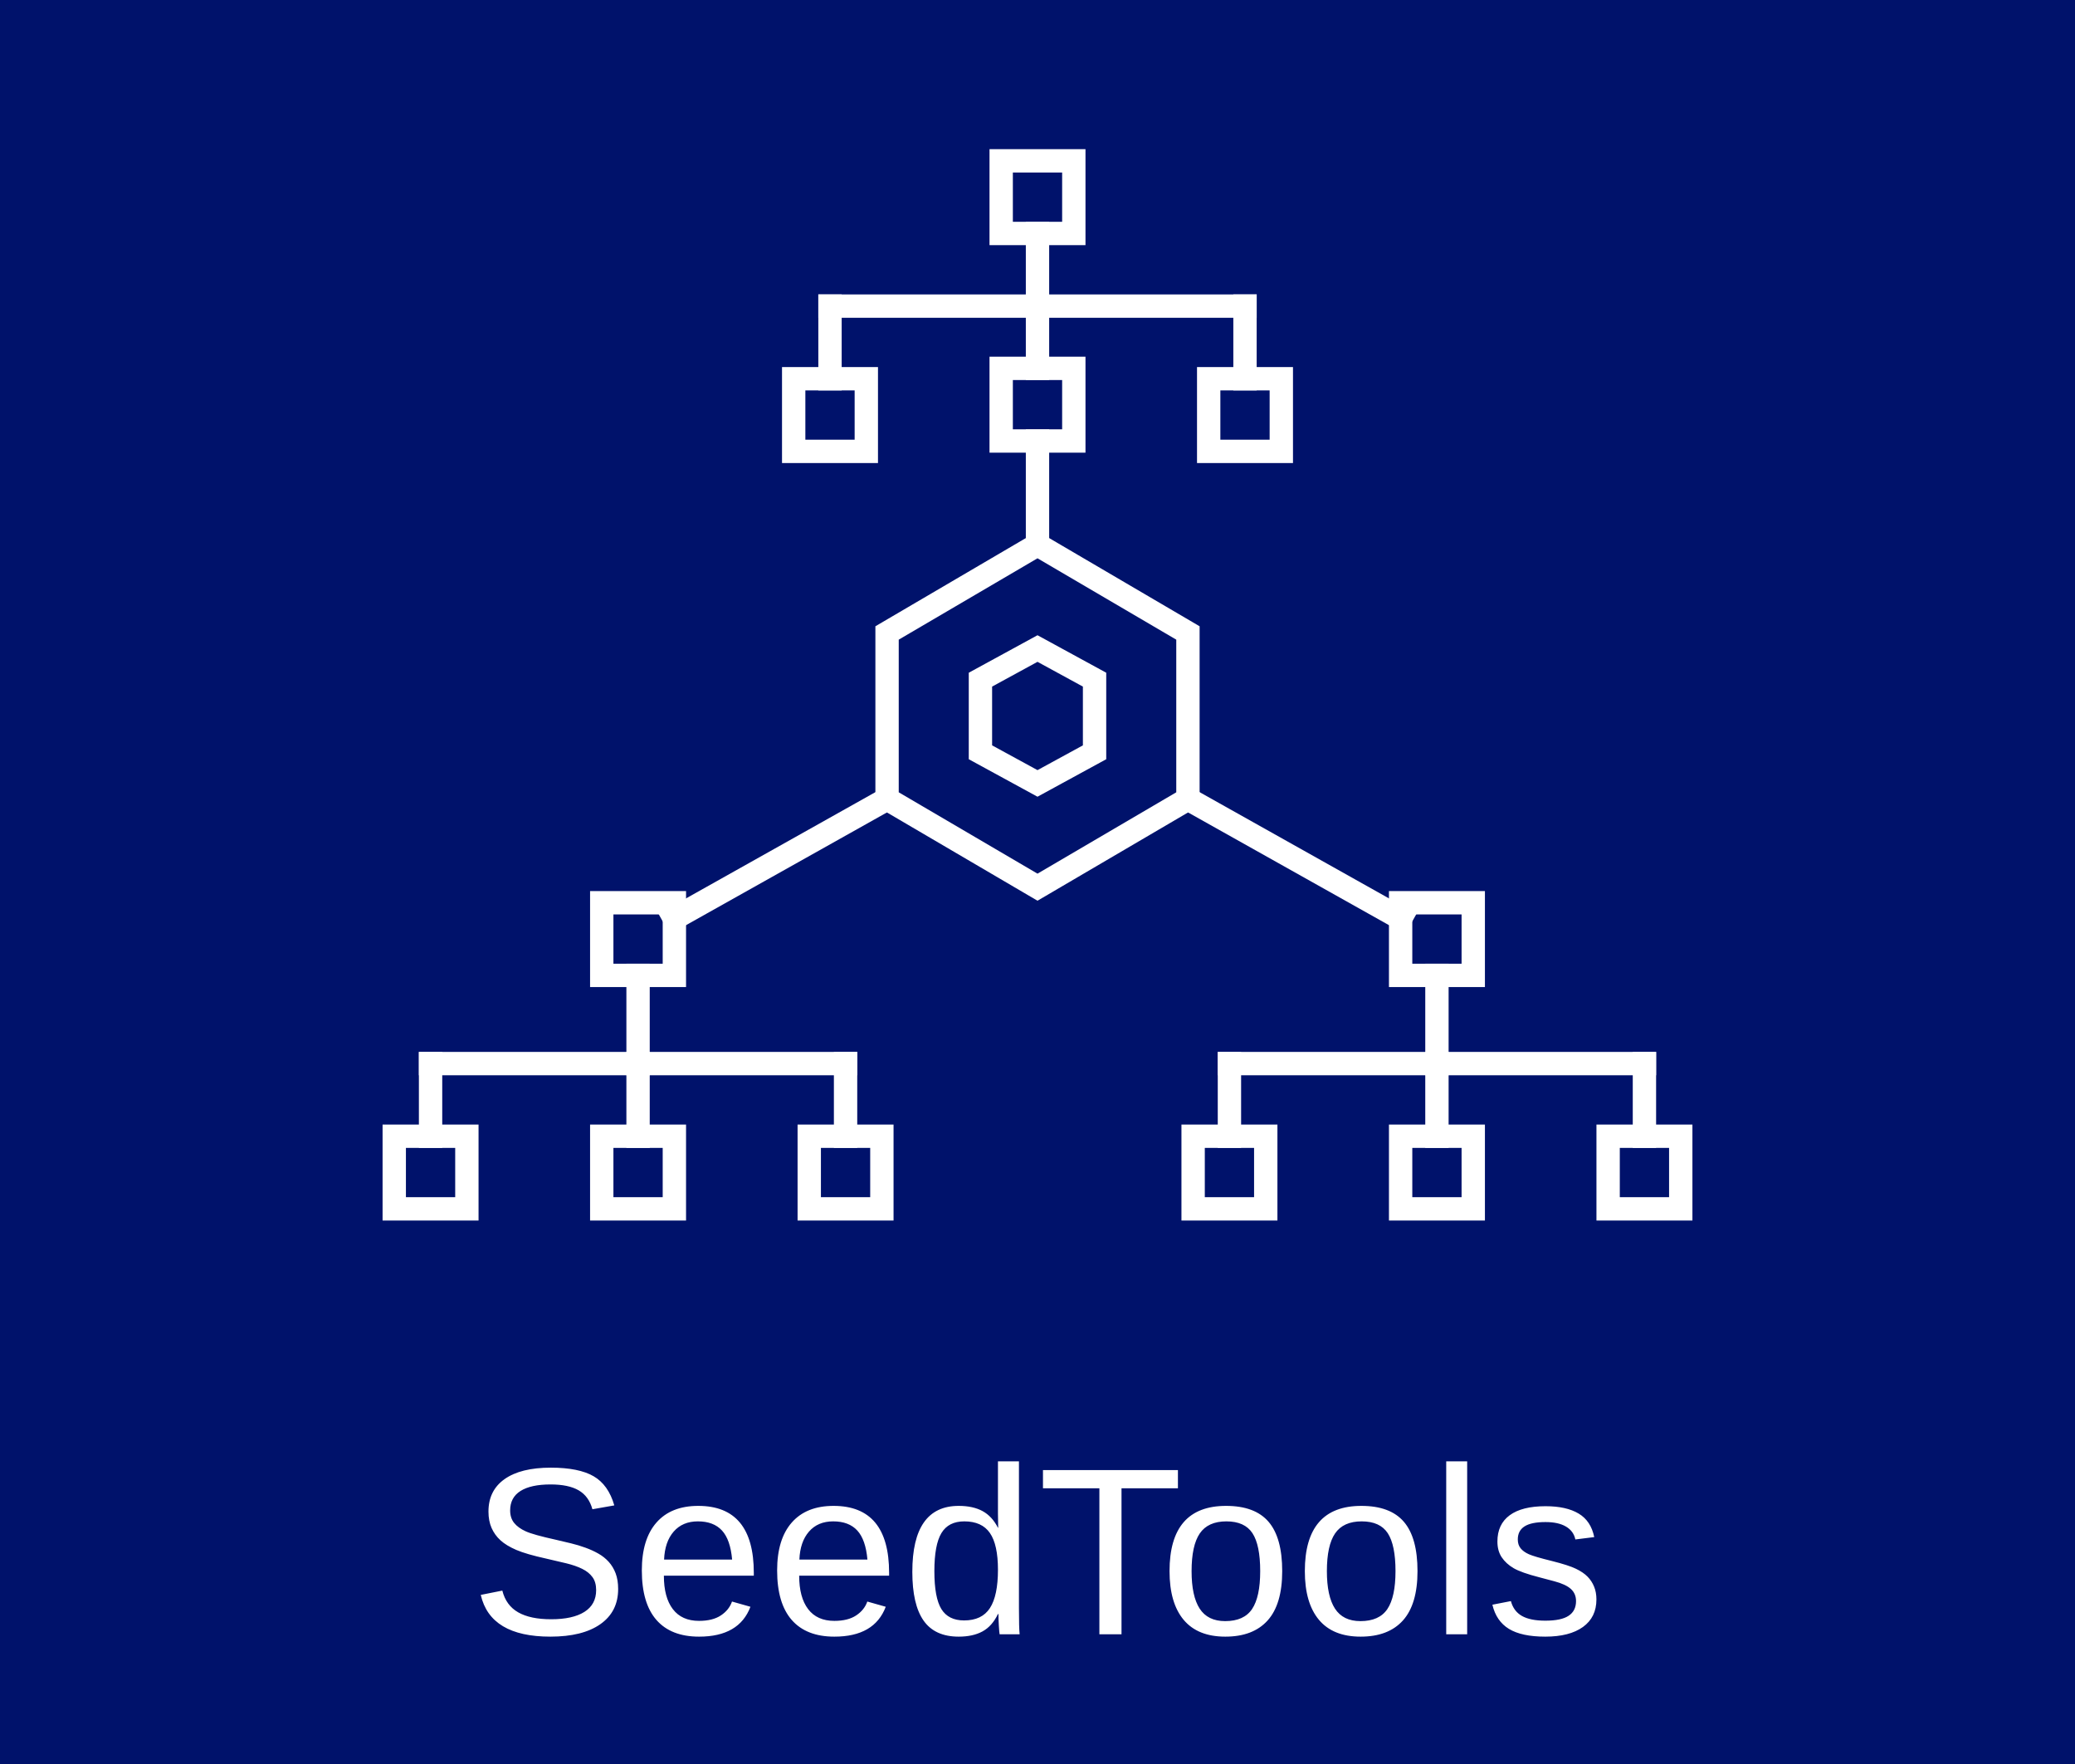
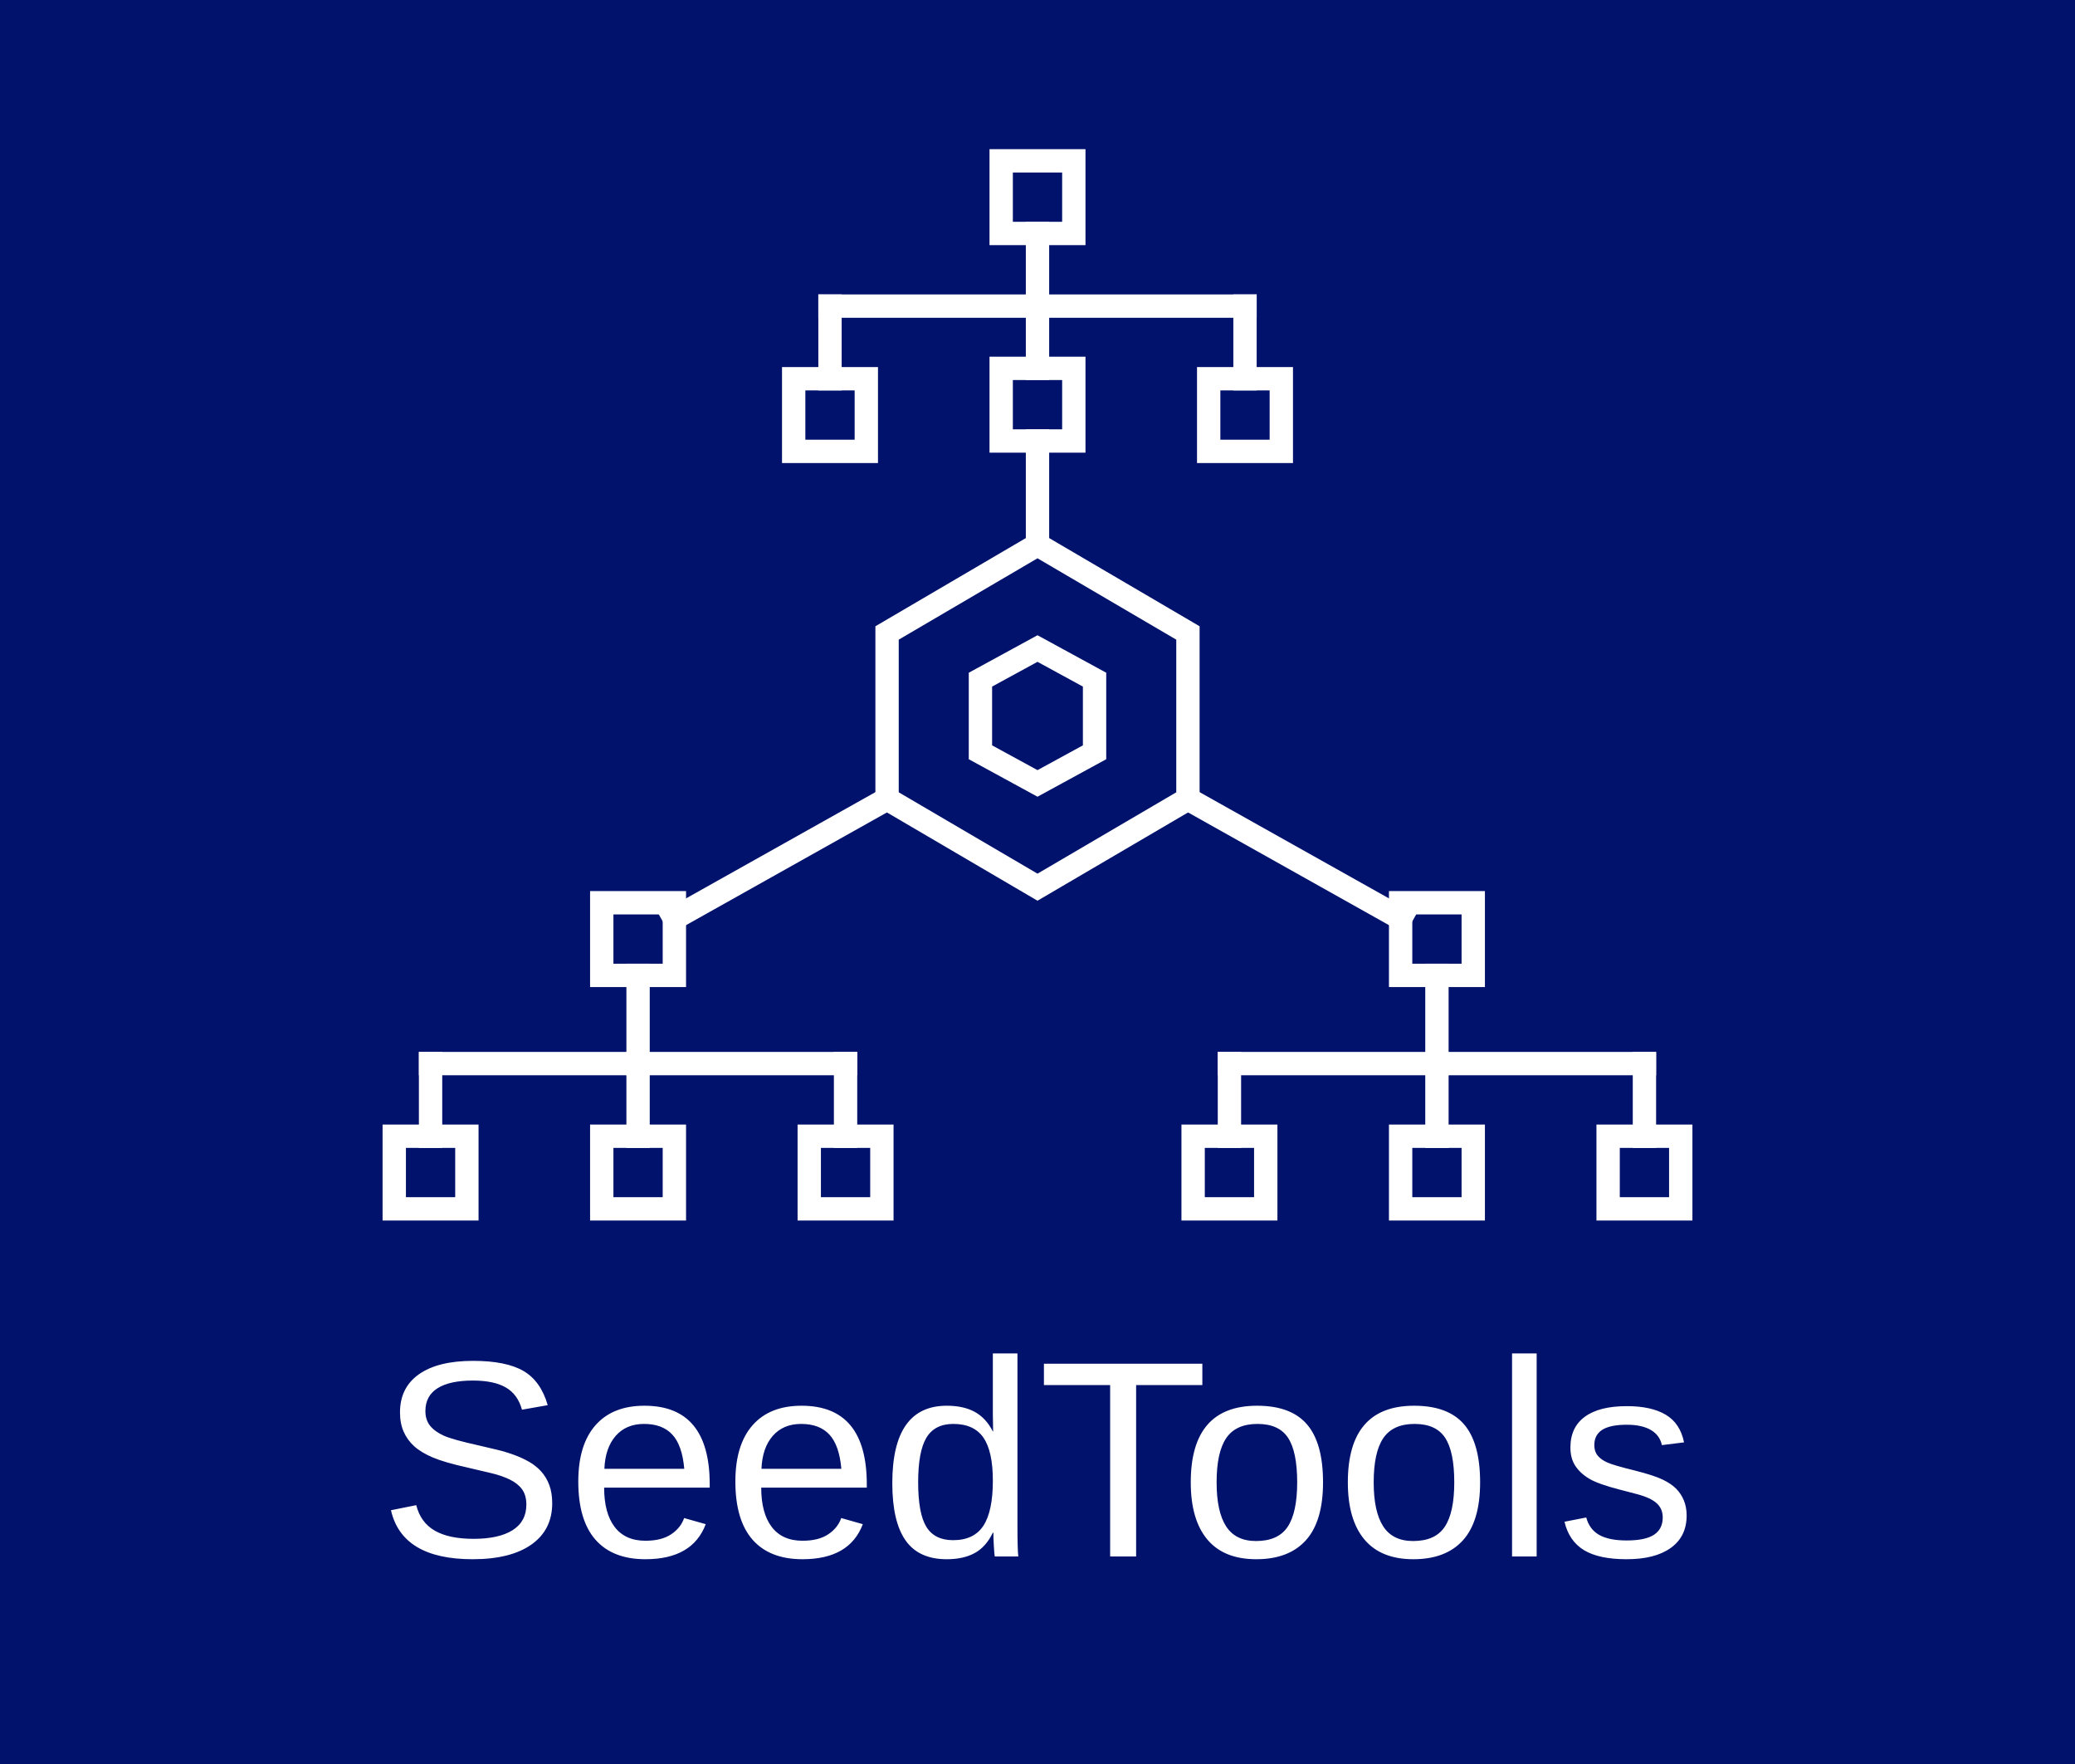
<svg xmlns="http://www.w3.org/2000/svg" viewBox="0 0 800 680" width="100%" height="100%">
  <defs>
    <style>
            .bg { fill: #00126b; }
            .icon-path { fill: none; stroke: #ffffff; stroke-width: 9; stroke-linecap: square; stroke-linejoin: miter; }
            .text-clean { 
                fill: #ffffff; 
                font-family: Arial, sans-serif; 
-                 font-size: 92px; 
-                 font-weight: 380; 
-                 letter-spacing: 1px;
+                 font-size: 108px; 
+                 font-weight: 400; 
+                 letter-spacing: 0.5px;
            }
        </style>
  </defs>
  <rect class="bg" width="100%" height="100%" />
  <g>
    <polygon class="icon-path" points="400,210 458,244 458,308 400,342 342,308 342,244" />
    <polygon class="icon-path" points="400,250 422,262 422,290 400,302 378,290 378,262" />
    <line class="icon-path" x1="400" y1="210" x2="400" y2="170" />
    <rect class="icon-path" x="386" y="142" width="28" height="28" />
    <line class="icon-path" x1="400" y1="142" x2="400" y2="118" />
    <line class="icon-path" x1="320" y1="118" x2="480" y2="118" />
    <line class="icon-path" x1="400" y1="118" x2="400" y2="90" />
    <rect class="icon-path" x="386" y="62" width="28" height="28" />
    <line class="icon-path" x1="320" y1="118" x2="320" y2="146" />
    <rect class="icon-path" x="306" y="146" width="28" height="28" />
    <line class="icon-path" x1="480" y1="118" x2="480" y2="146" />
    <rect class="icon-path" x="466" y="146" width="28" height="28" />
    <line class="icon-path" x1="342" y1="308" x2="260" y2="354" />
    <rect class="icon-path" x="232" y="348" width="28" height="28" />
    <line class="icon-path" x1="246" y1="376" x2="246" y2="410" />
    <line class="icon-path" x1="166" y1="410" x2="326" y2="410" />
    <line class="icon-path" x1="166" y1="410" x2="166" y2="438" />
    <rect class="icon-path" x="152" y="438" width="28" height="28" />
    <line class="icon-path" x1="246" y1="410" x2="246" y2="438" />
    <rect class="icon-path" x="232" y="438" width="28" height="28" />
    <line class="icon-path" x1="326" y1="410" x2="326" y2="438" />
    <rect class="icon-path" x="312" y="438" width="28" height="28" />
    <line class="icon-path" x1="458" y1="308" x2="540" y2="354" />
    <rect class="icon-path" x="540" y="348" width="28" height="28" />
    <line class="icon-path" x1="554" y1="376" x2="554" y2="410" />
    <line class="icon-path" x1="474" y1="410" x2="634" y2="410" />
    <line class="icon-path" x1="474" y1="410" x2="474" y2="438" />
    <rect class="icon-path" x="460" y="438" width="28" height="28" />
    <line class="icon-path" x1="554" y1="410" x2="554" y2="438" />
    <rect class="icon-path" x="540" y="438" width="28" height="28" />
    <line class="icon-path" x1="634" y1="410" x2="634" y2="438" />
    <rect class="icon-path" x="620" y="438" width="28" height="28" />
  </g>
-   <text class="text-clean" x="400" y="630" text-anchor="middle">SeedTools</text>
+   <text class="text-clean" x="400" y="600" text-anchor="middle">SeedTools</text>
</svg>
